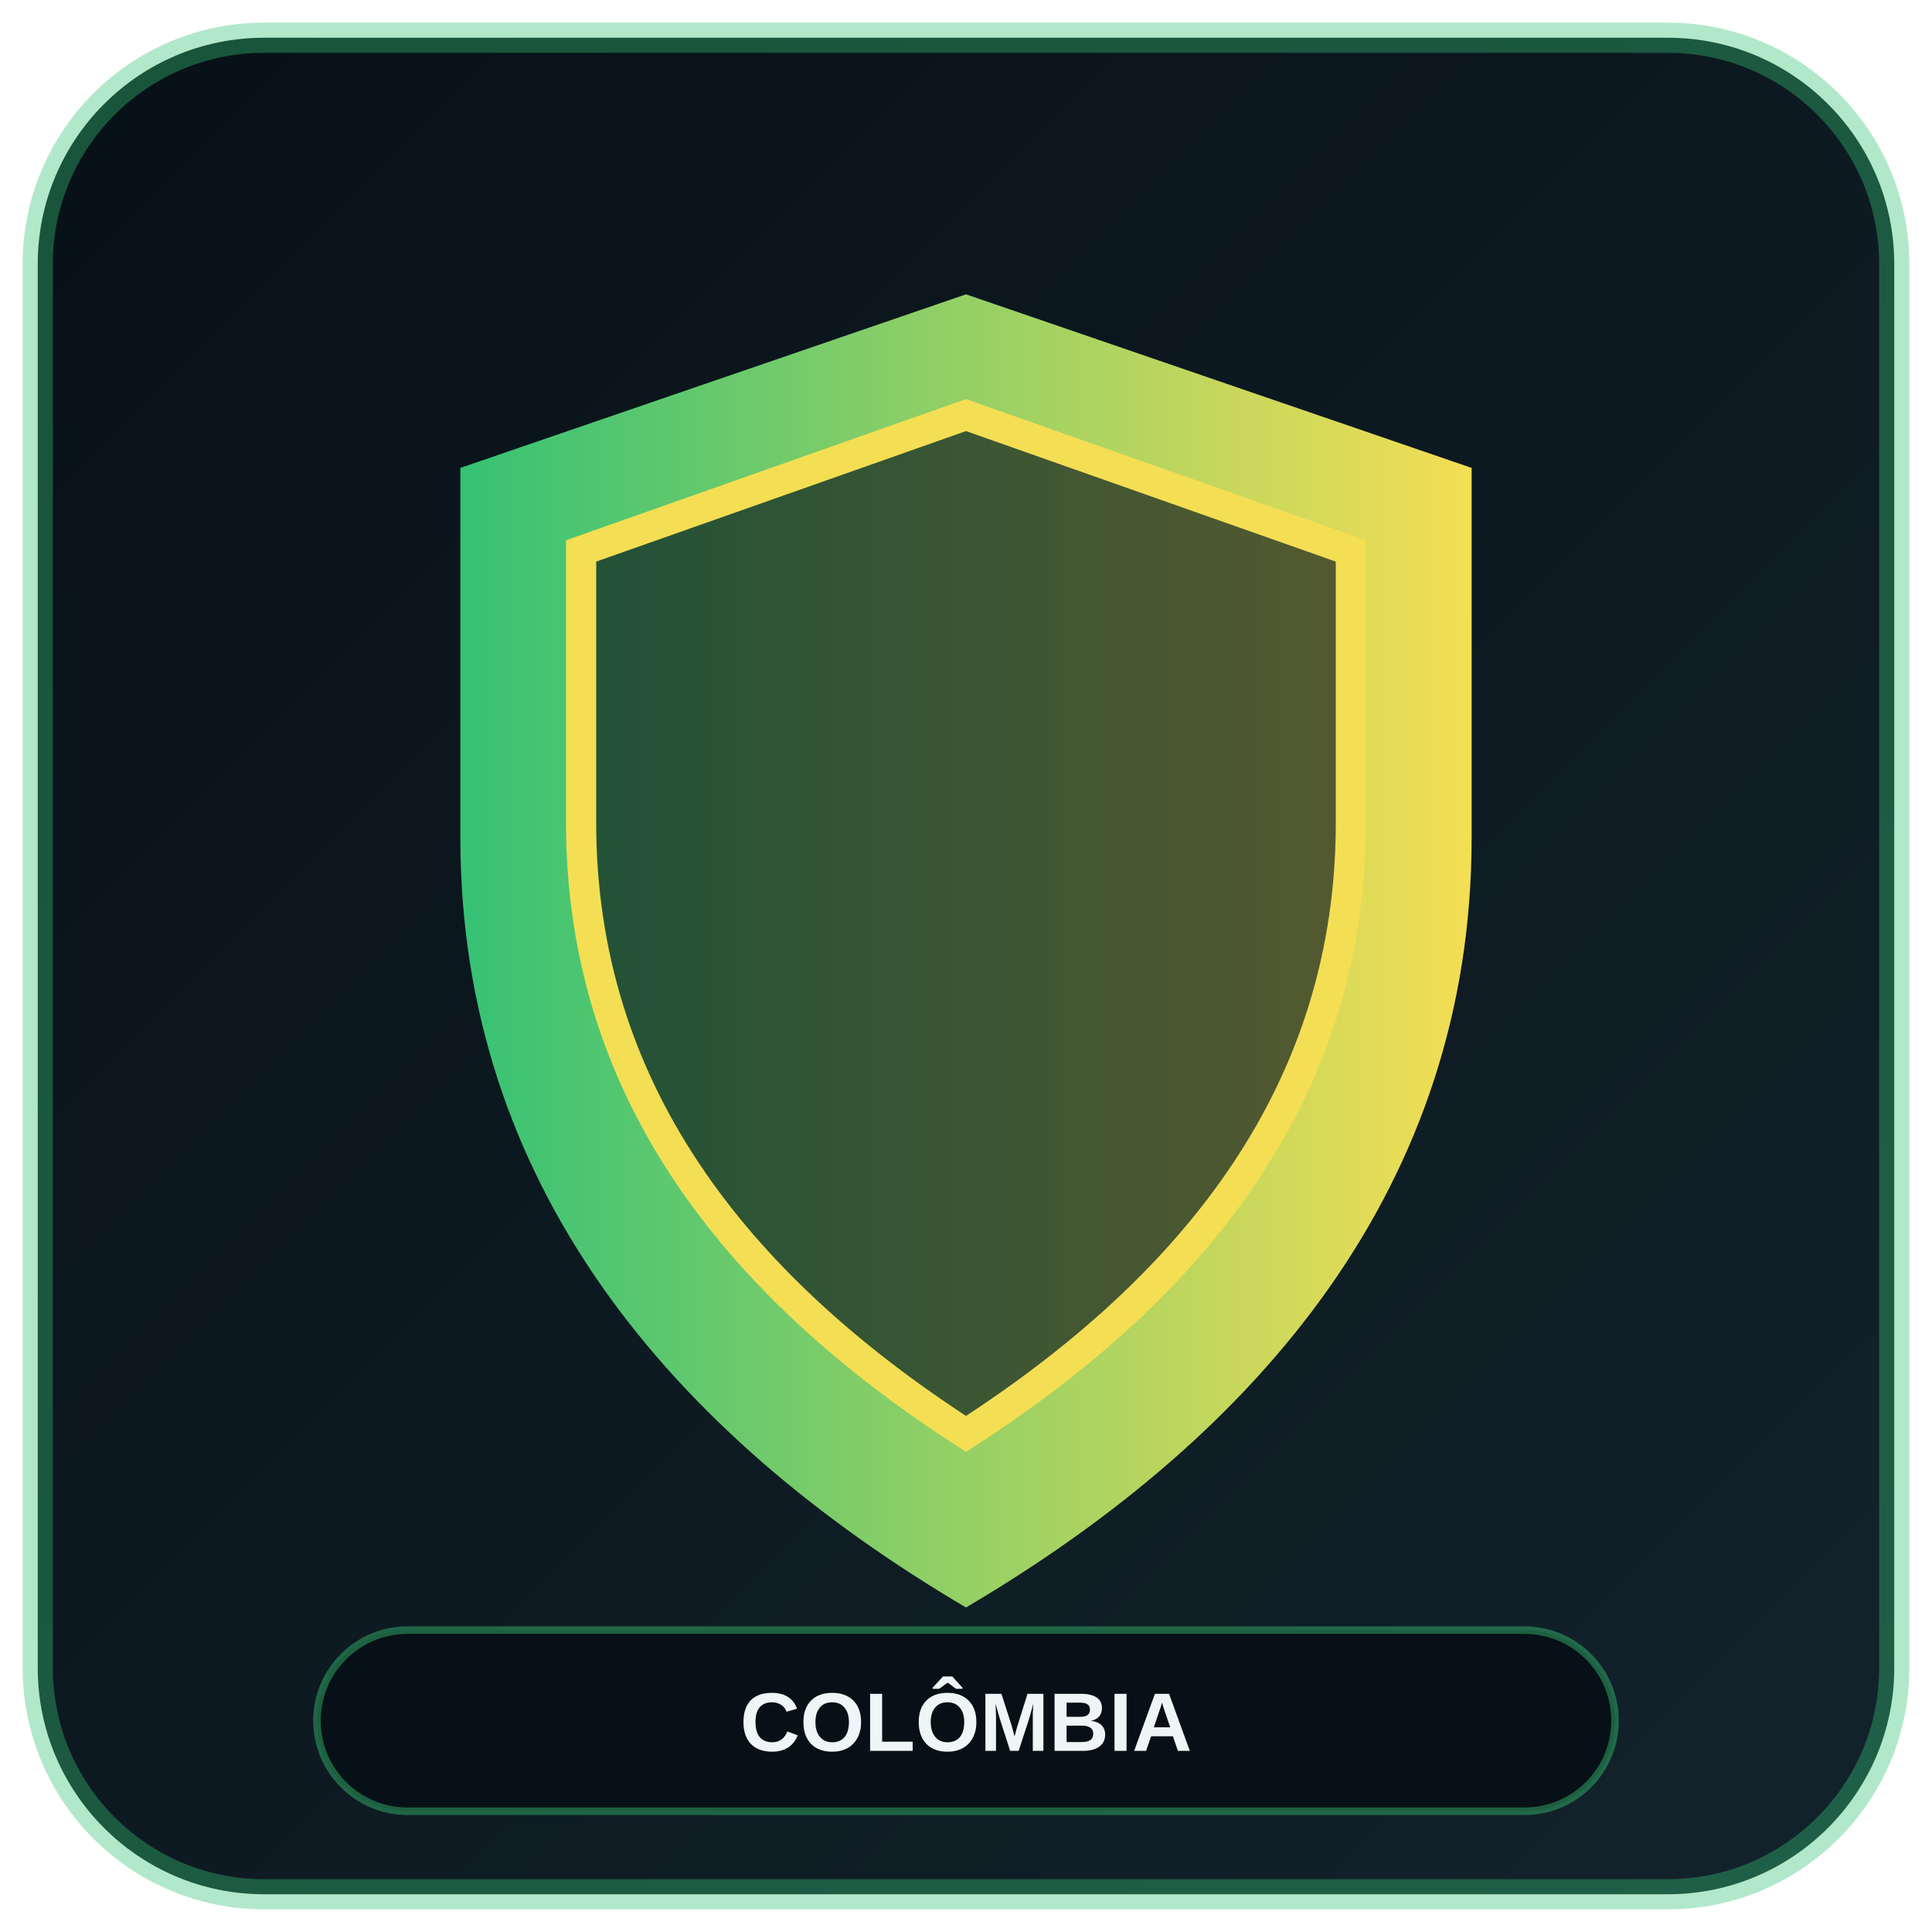
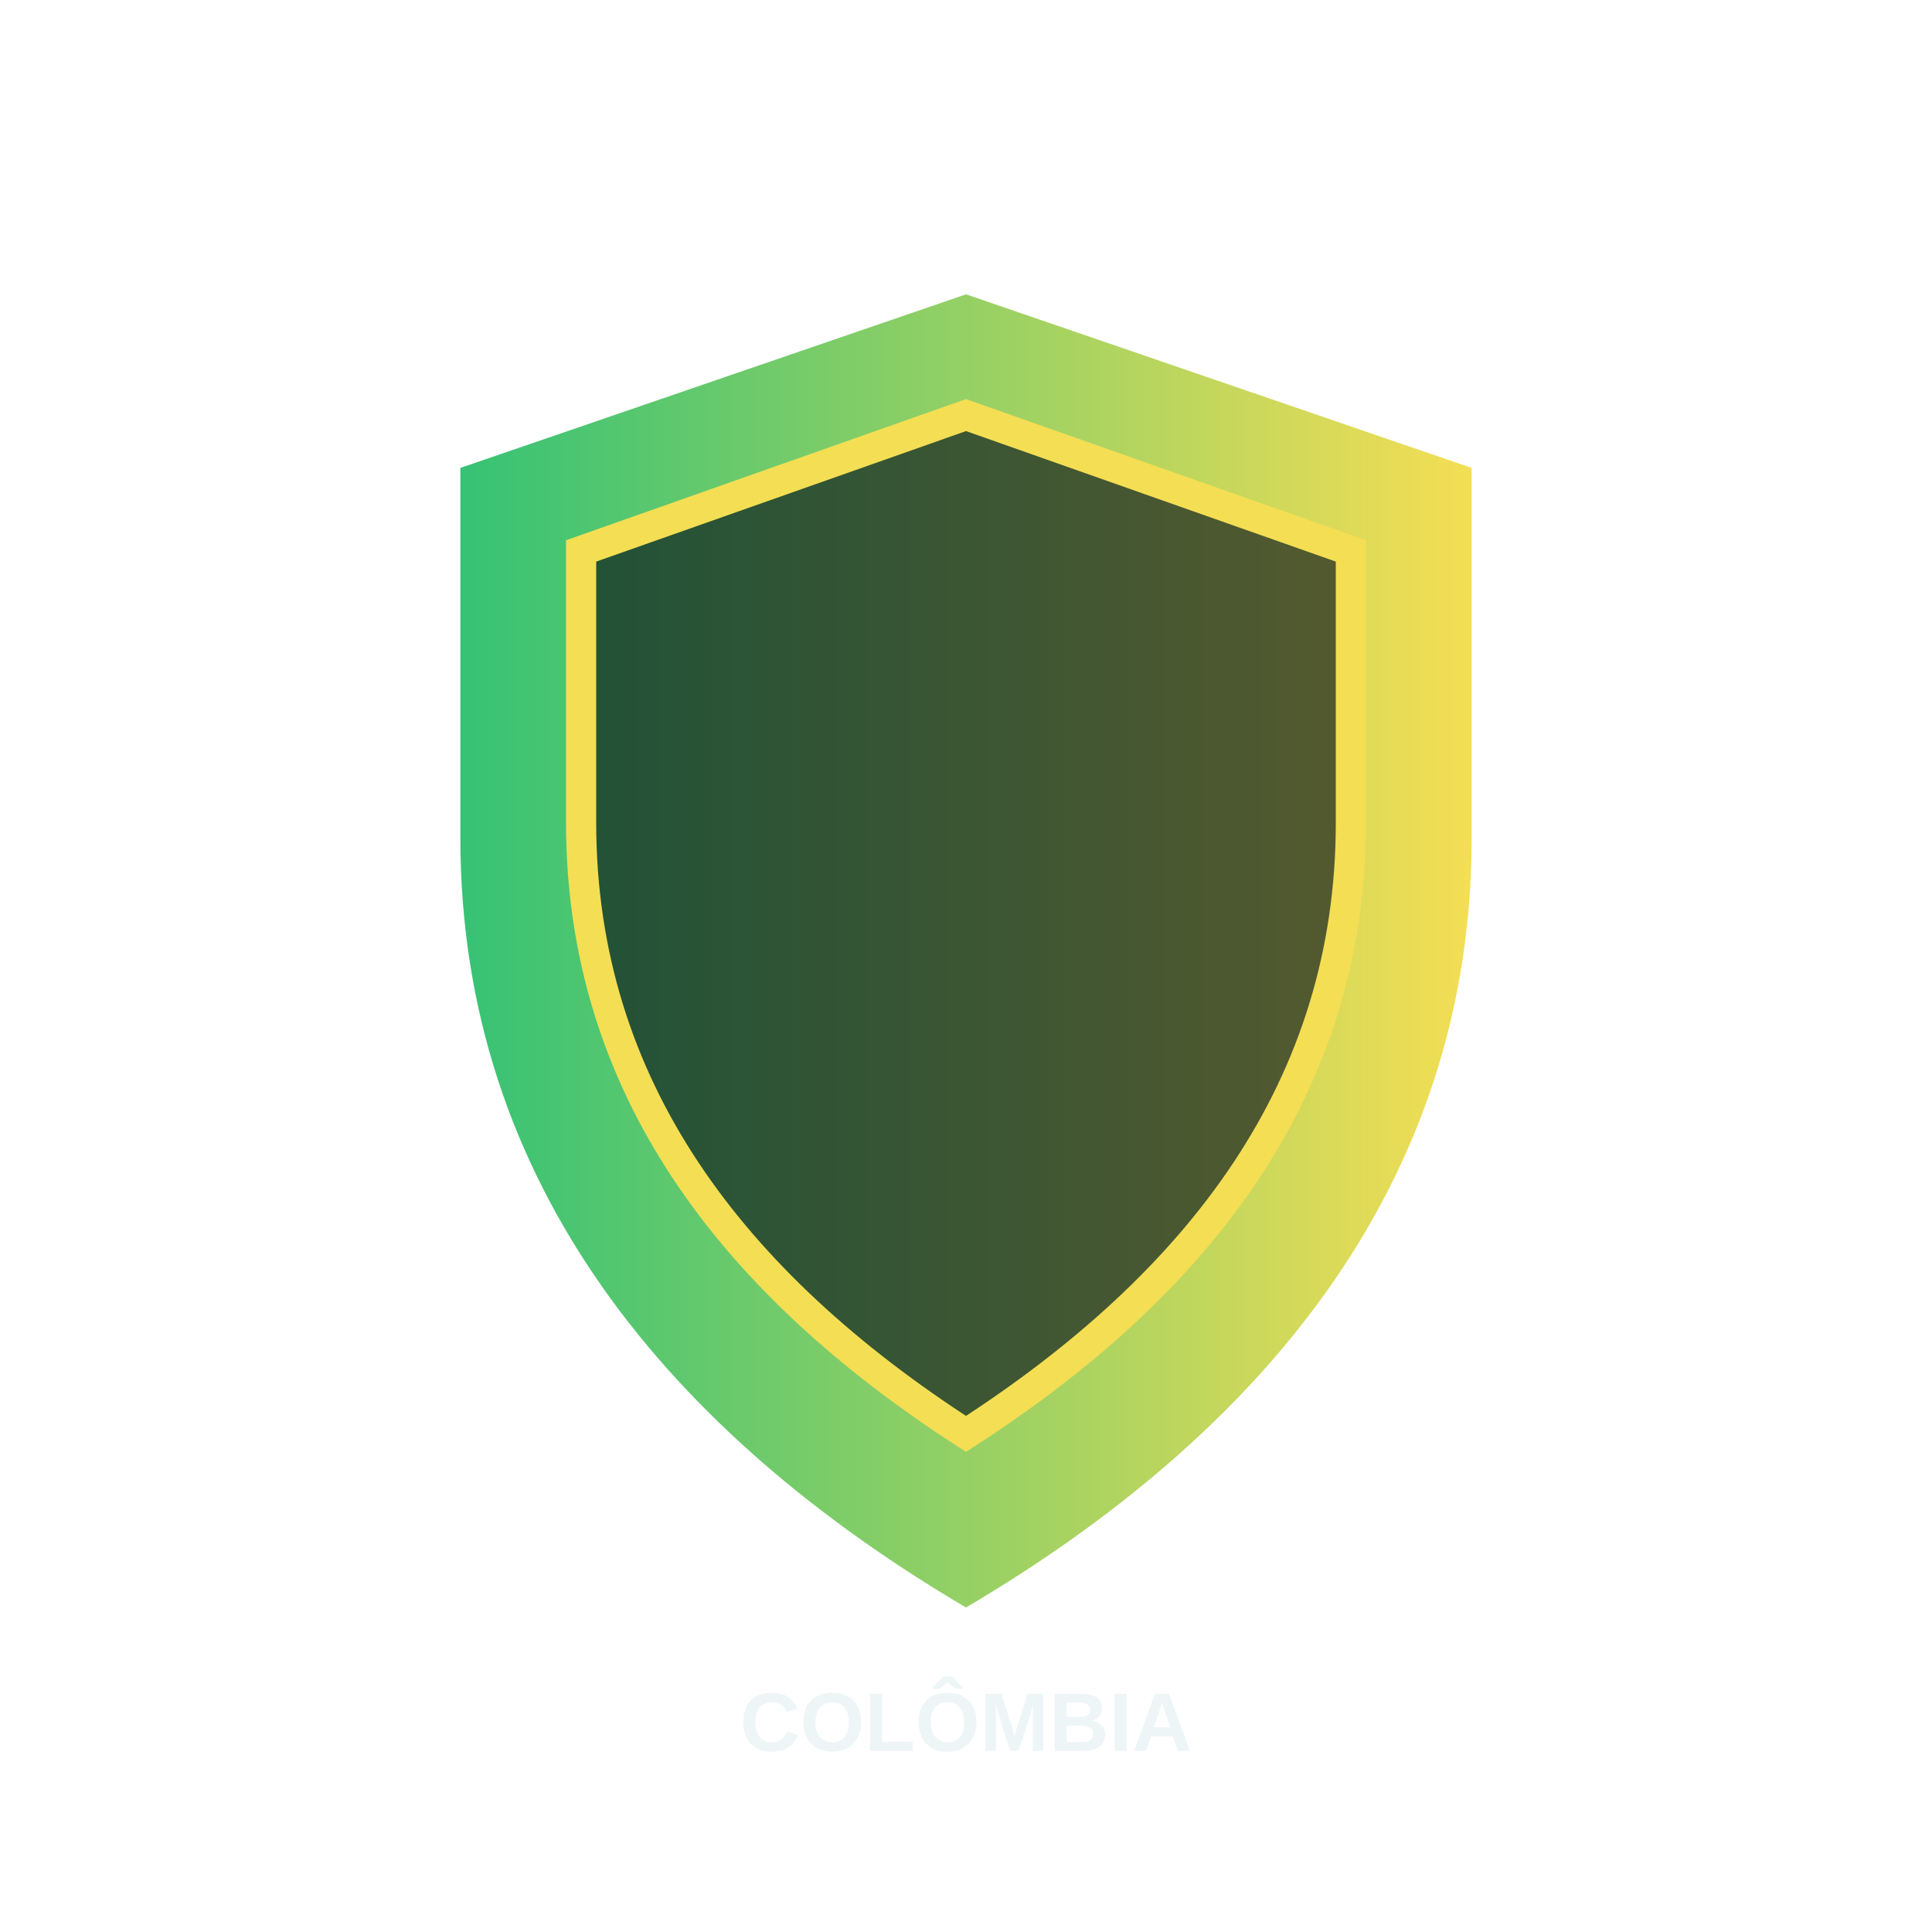
<svg xmlns="http://www.w3.org/2000/svg" viewBox="0 0 256 256">
  <defs>
    <linearGradient id="bg" x1="0" x2="1" y1="0" y2="1">
      <stop offset="0" stop-color="#071016" />
      <stop offset="1" stop-color="#13232c" />
    </linearGradient>
    <linearGradient id="m" x1="0" x2="1">
      <stop offset="0" stop-color="#36c275" />
      <stop offset="1" stop-color="#f4de54" />
    </linearGradient>
  </defs>
-   <rect x="5" y="5" width="246" height="246" rx="30" fill="url(#bg)" stroke="#36c275" stroke-opacity=".38" stroke-width="4" />
  <path d="M128 39l67 23v49c0 46-28 79-67 102-39-23-67-56-67-102V62z" fill="url(#m)" />
  <path d="M128 55l51 18v36c0 35-20 61-51 81-31-20-51-46-51-81V73z" fill="#0b141a" fill-opacity=".65" stroke="#f4de54" stroke-width="4" />
-   <rect x="42" y="216" width="172" height="24" rx="12" fill="#071016" stroke="#36c275" stroke-opacity=".45" />
  <text x="128" y="232" text-anchor="middle" fill="#edf5f7" font-size="11" font-family="Arial,Helvetica,sans-serif" font-weight="700">COLÔMBIA</text>
</svg>
